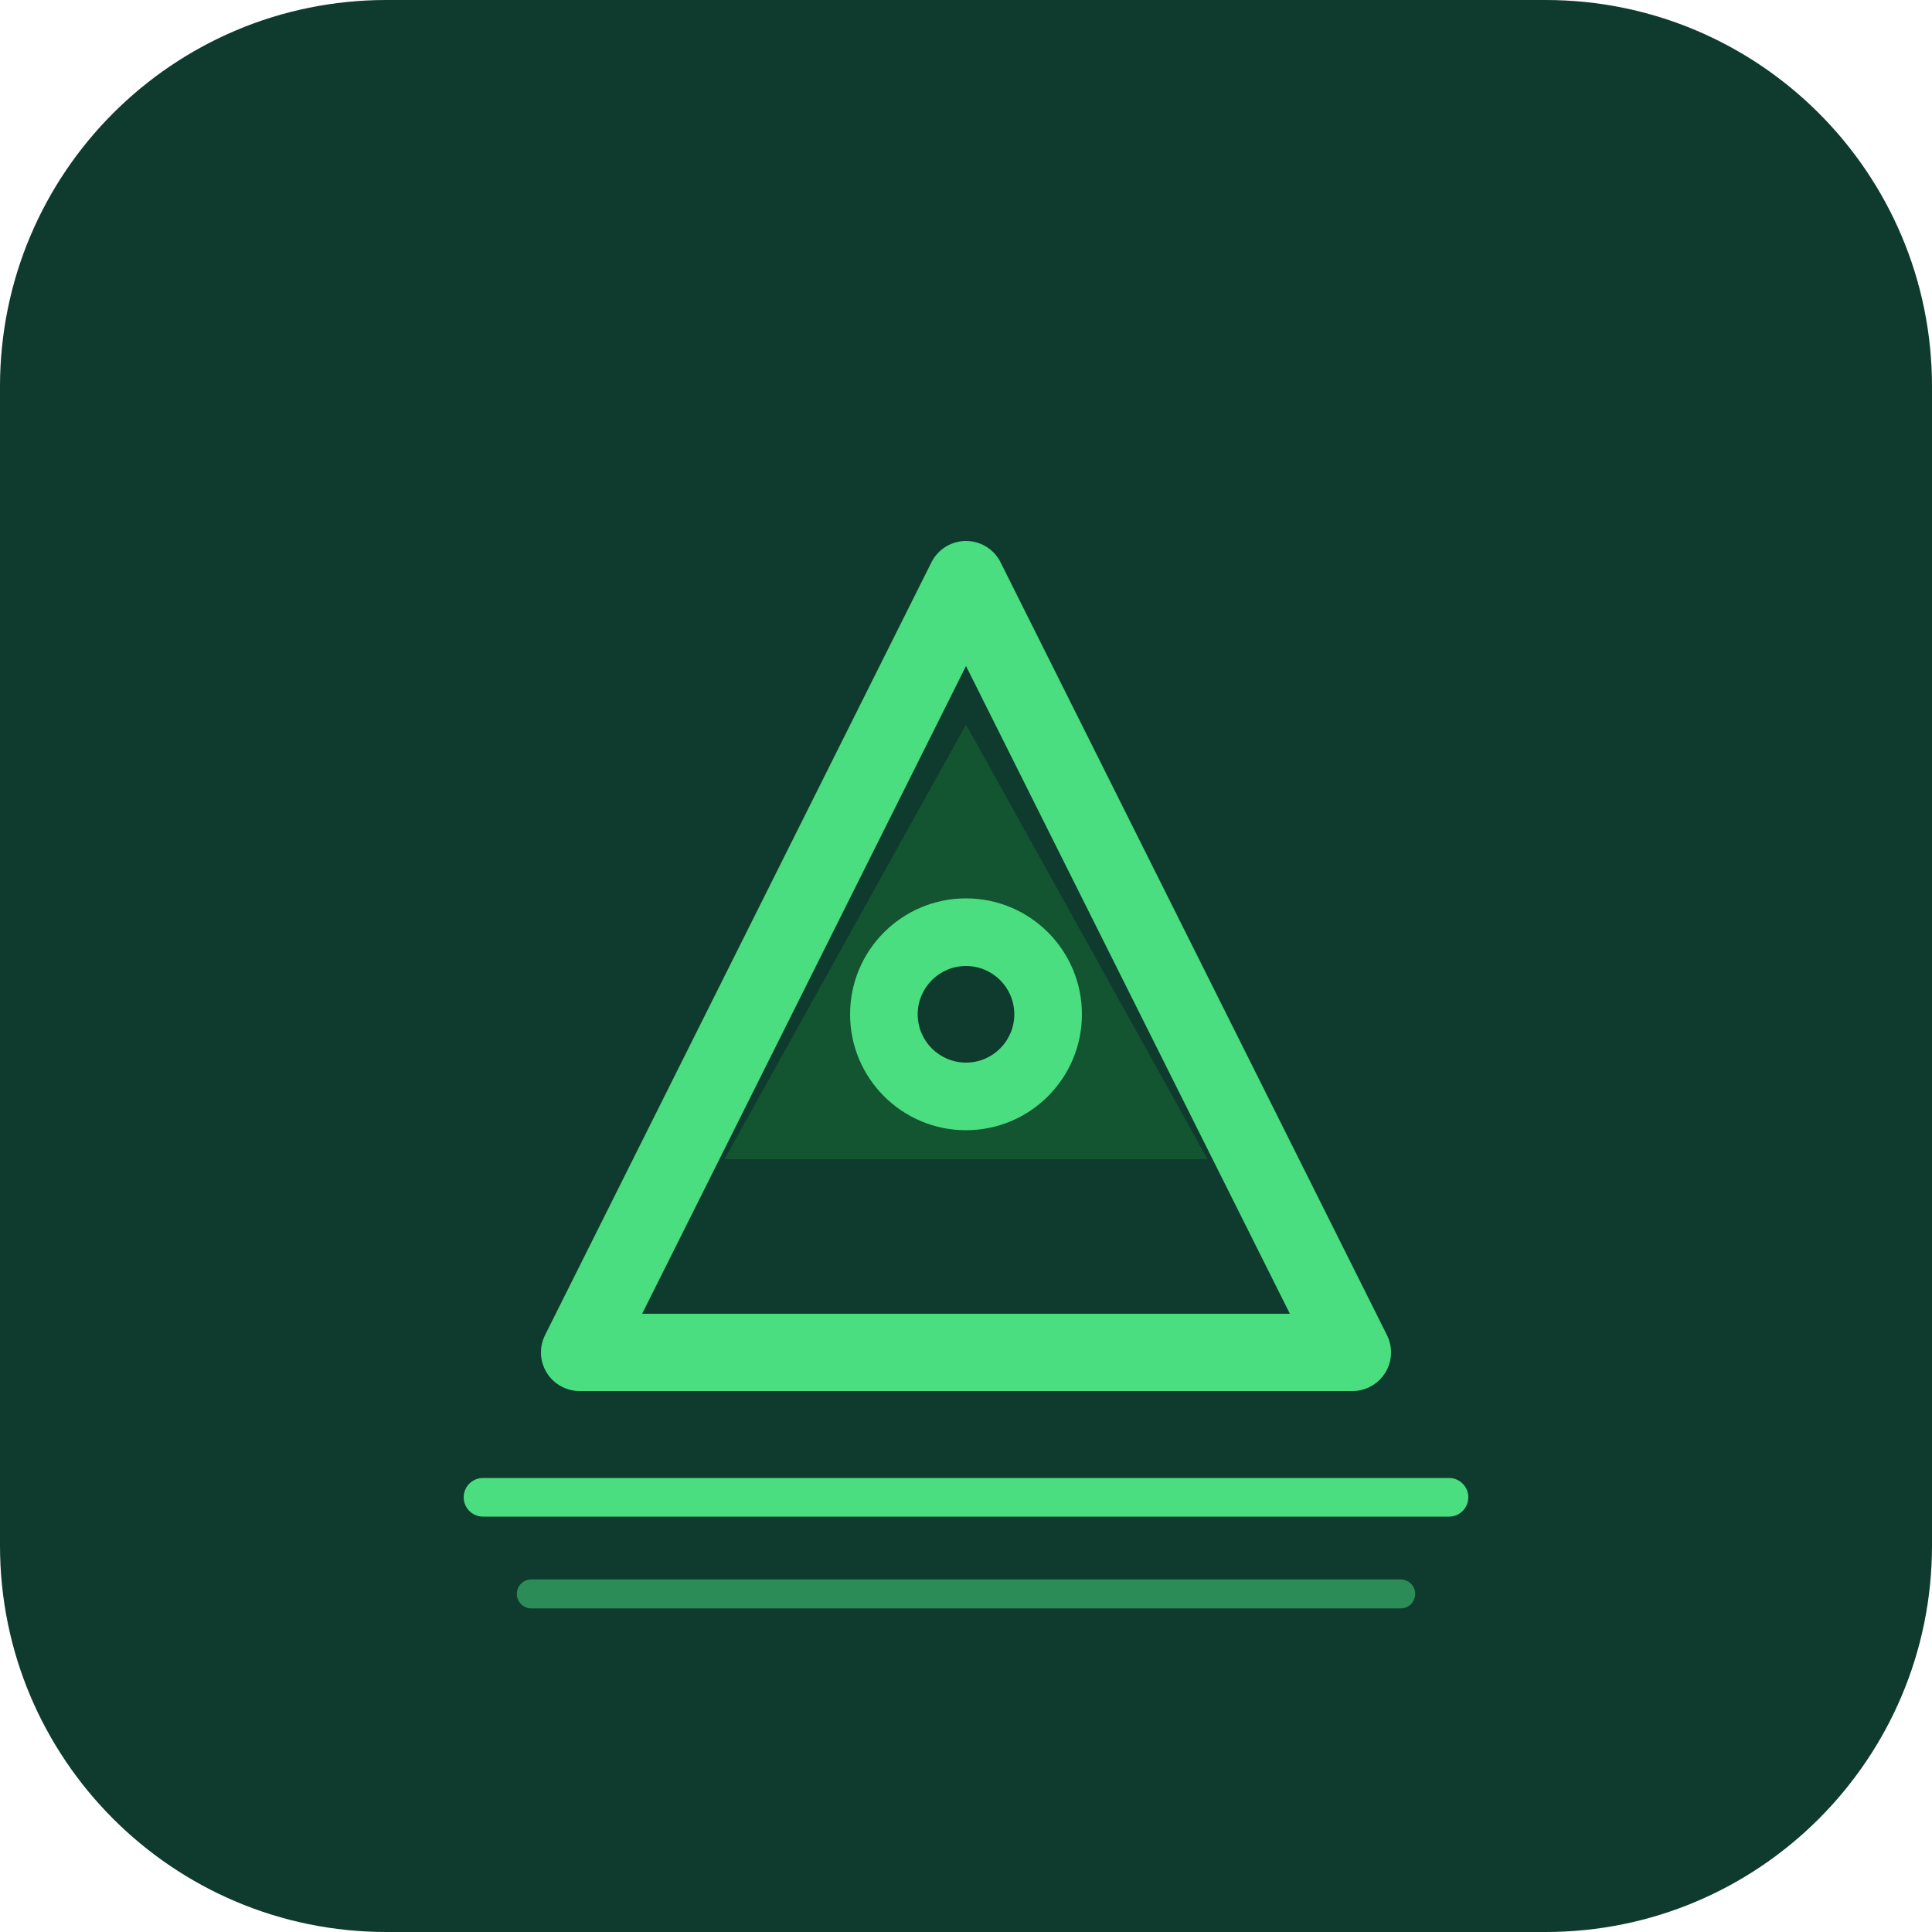
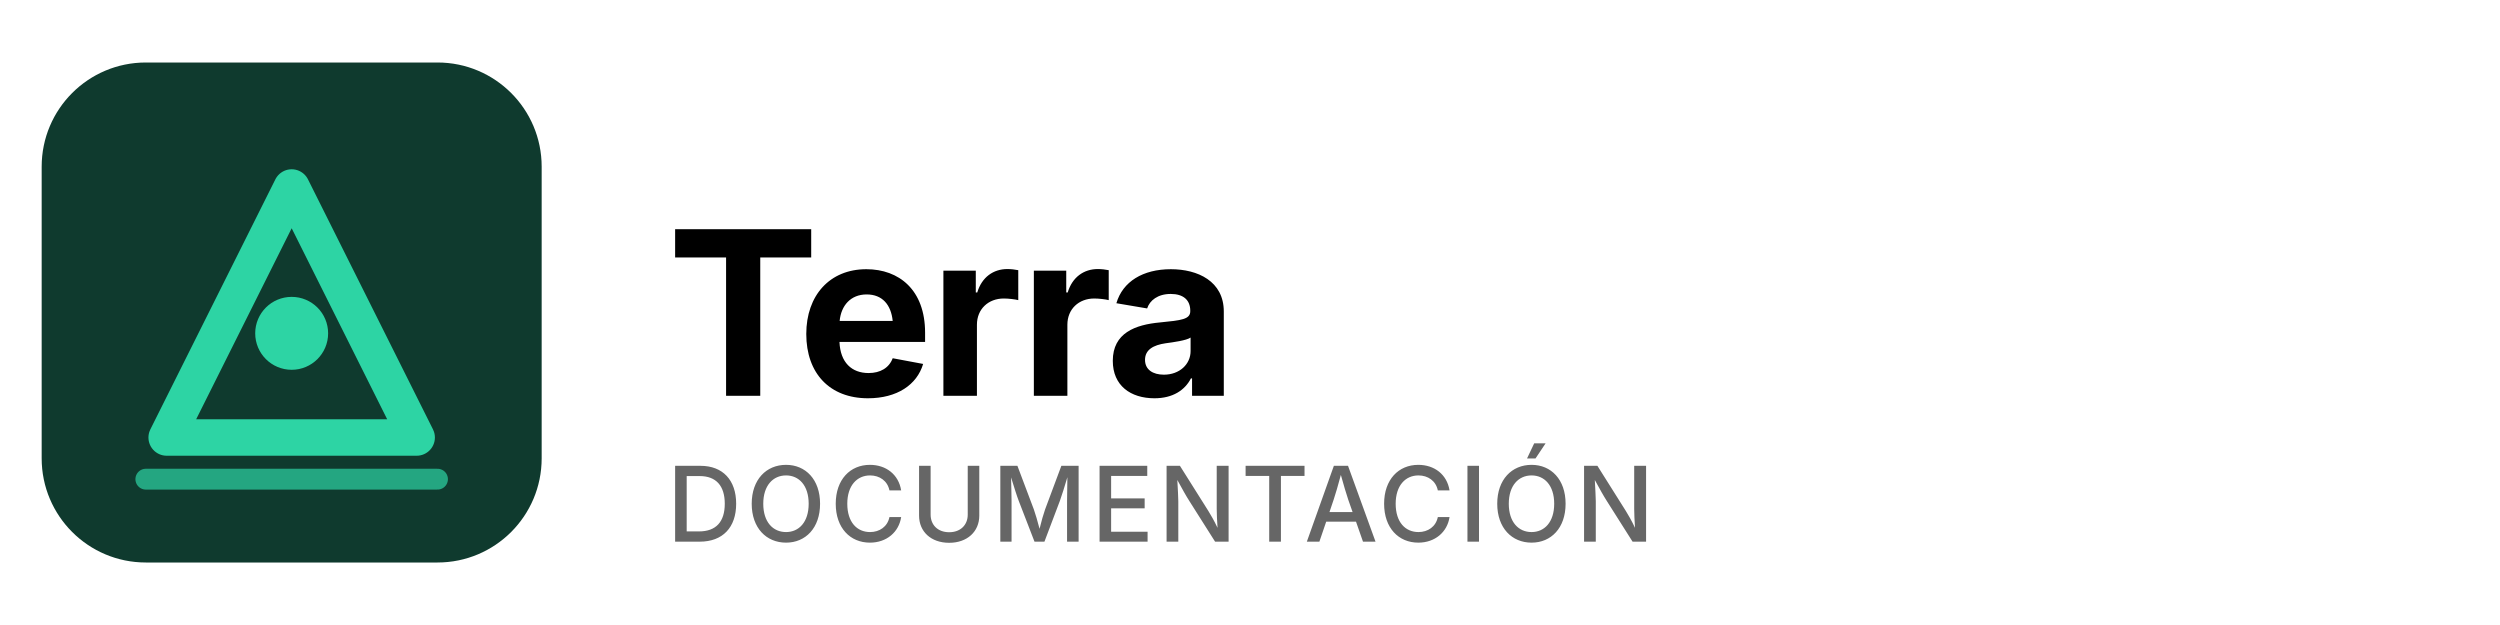
- <svg xmlns="http://www.w3.org/2000/svg" viewBox="0 0 200 200" fill="none">
-   <rect width="200" height="200" rx="40" fill="#0f3a2e" />
-   <path d="M60 140 L100 60 L140 140 Z" fill="none" stroke="#4ade80" stroke-width="8" stroke-linejoin="round" />
-   <path d="M75 120 L100 75 L125 120 Z" fill="#166534" opacity="0.6" />
-   <circle cx="100" cy="105" r="12" fill="#4ade80" />
-   <circle cx="100" cy="105" r="5" fill="#0f3a2e" />
-   <path d="M50 155 L150 155" stroke="#4ade80" stroke-width="4" stroke-linecap="round" />
-   <path d="M55 165 L145 165" stroke="#4ade80" stroke-width="3" stroke-linecap="round" opacity="0.5" />
+ <svg xmlns="http://www.w3.org/2000/svg" viewBox="0 0 240 60" fill="none">
+   <g transform="translate(0, 0)">
+     <rect x="4" y="6" width="48" height="48" rx="10" fill="#0f3a2e" />
+     <path d="M16 42 L28 18 L40 42 Z" fill="none" stroke="#2dd4a4" stroke-width="3.5" stroke-linejoin="round" stroke-linecap="round" />
+     <circle cx="28" cy="32" r="3.5" fill="#2dd4a4" />
+     <line x1="14" y1="46" x2="42" y2="46" stroke="#2dd4a4" stroke-width="2" stroke-linecap="round" opacity="0.7" />
+   </g>
+   <text x="64" y="38" font-family="Inter, system-ui, -apple-system, sans-serif" font-weight="700" font-size="22" fill="currentColor" letter-spacing="-0.02em">Terra</text>
+   <text x="64" y="52" font-family="Inter, system-ui, -apple-system, sans-serif" font-weight="500" font-size="10" fill="currentColor" opacity="0.6" letter-spacing="0.04em">DOCUMENTACIÓN</text>
</svg>
